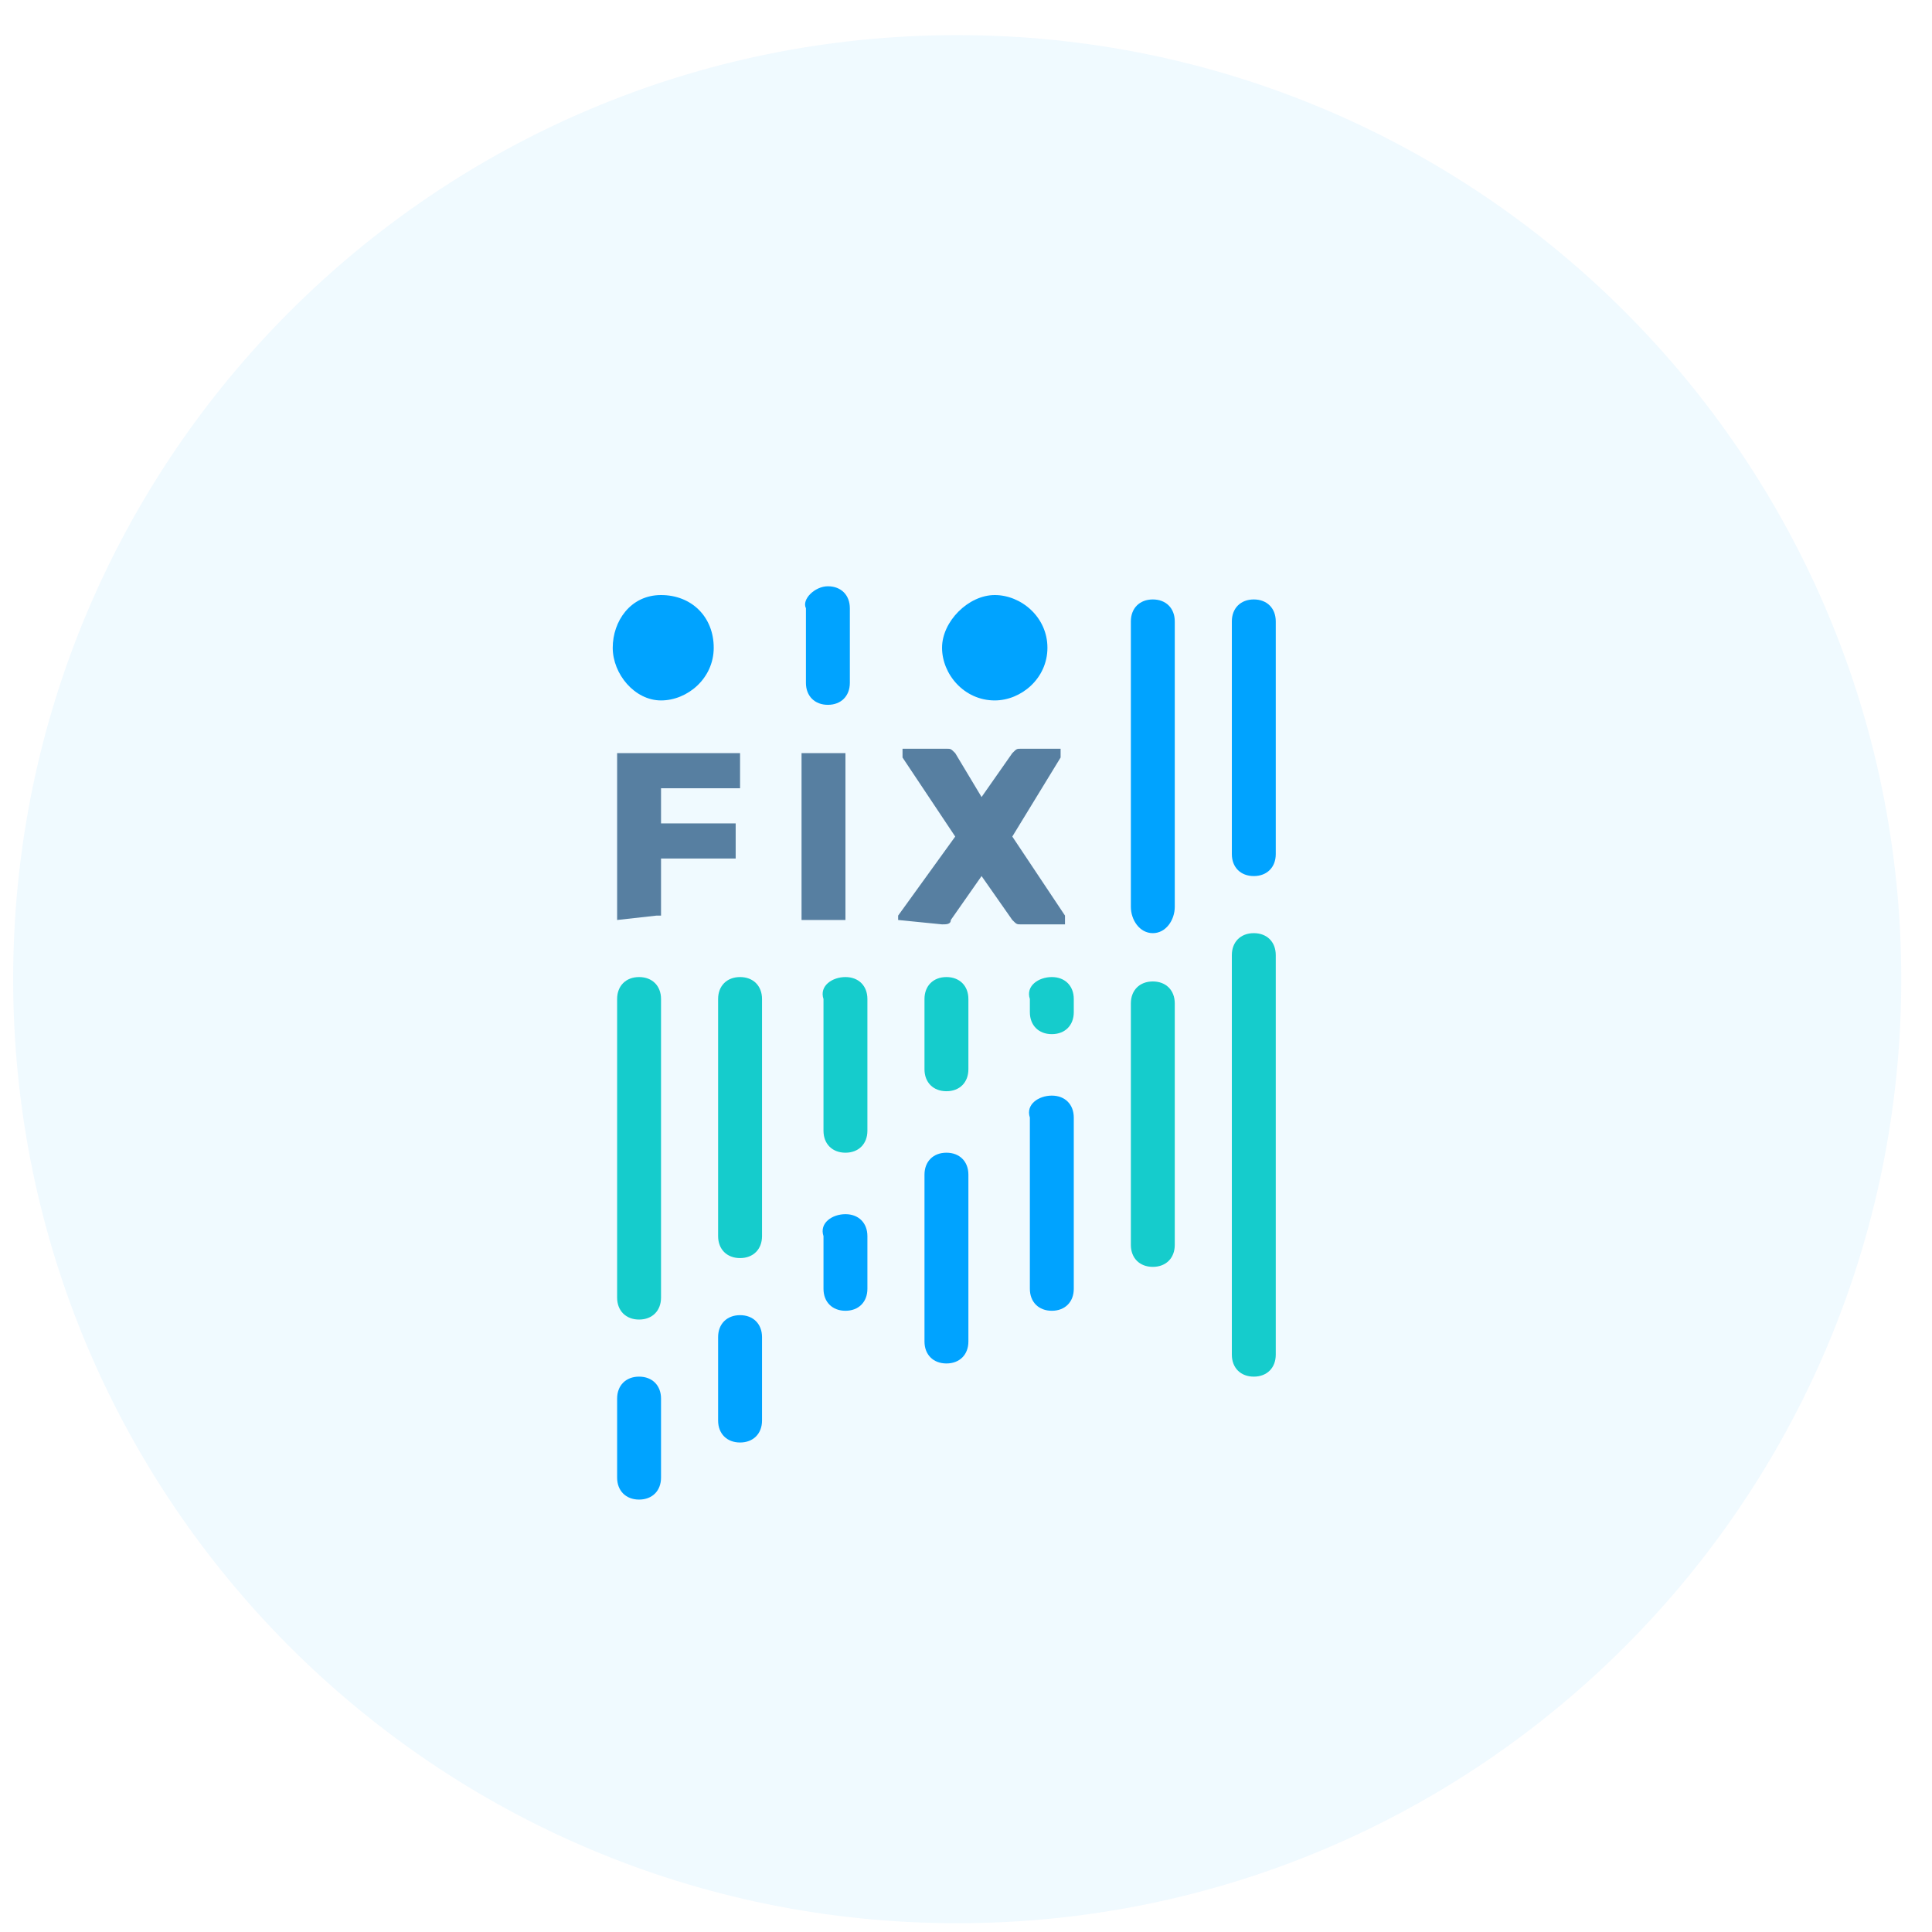
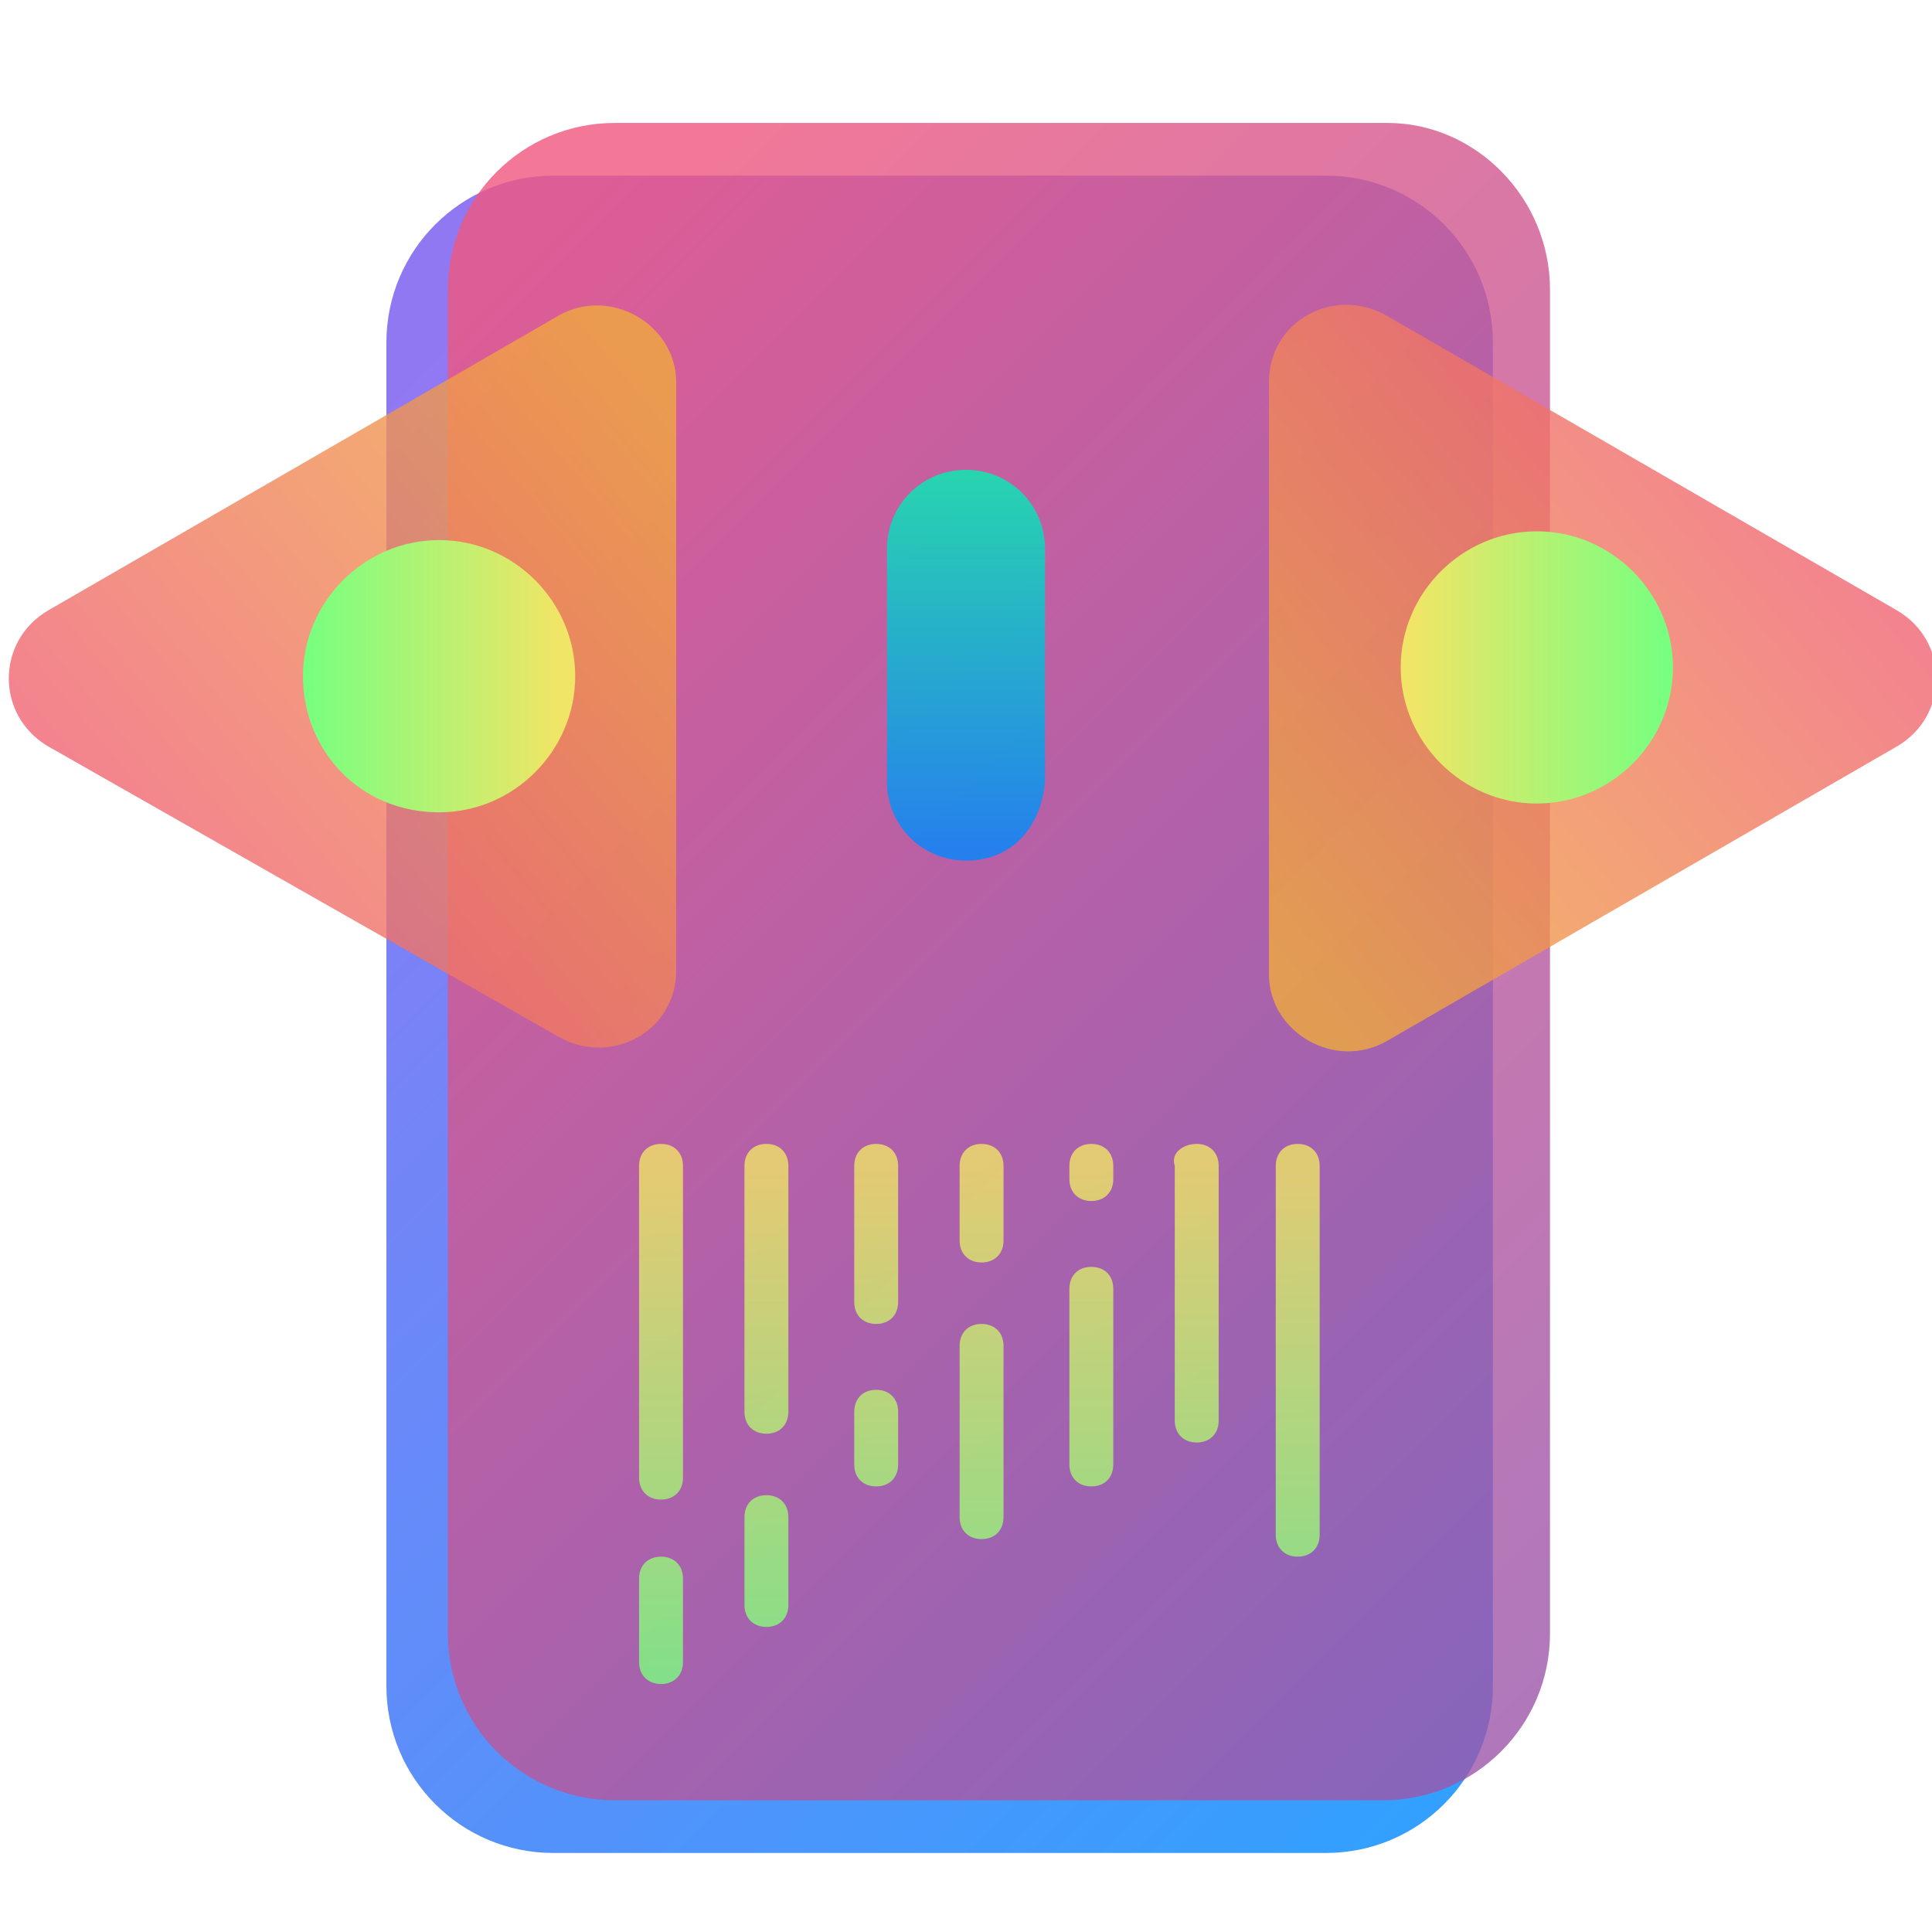
- <svg xmlns="http://www.w3.org/2000/svg" version="1.1" x="0px" y="0px" width="44px" height="44px" viewBox="0 0 44 44" style="enable-background:new 0 0 44 44;" xml:space="preserve">
+ <svg xmlns="http://www.w3.org/2000/svg" version="1.1" id="Layer_1" x="0px" y="0px" viewBox="0 0 44 44" style="enable-background:new 0 0 44 44;" xml:space="preserve">
  <style type="text/css">
- 	.st0{opacity:6.000000e-02;fill-rule:evenodd;clip-rule:evenodd;fill:#00A3FF;}
- 	.st1{fill:#00A3FF;}
- 	.st2{fill:#15CCCC;}
- 	.st3{fill:#577FA1;}
+ 	.st0{opacity:0.8;fill:url(#SVGID_1_);}
+ 	.st1{opacity:0.8;fill:url(#SVGID_2_);}
+ 	.st2{opacity:0.8;fill:url(#SVGID_3_);}
+ 	.st3{fill-rule:evenodd;clip-rule:evenodd;fill:url(#SVGID_4_);}
+ 	.st4{opacity:0.8;fill:url(#SVGID_5_);}
+ 	.st5{fill-rule:evenodd;clip-rule:evenodd;fill:url(#SVGID_6_);}
+ 	.st6{opacity:0.8;}
+ 	.st7{fill:url(#Rectangle-path_1_);}
+ 	.st8{fill:url(#SVGID_7_);}
+ 	.st9{fill:url(#SVGID_8_);}
+ 	.st10{fill:url(#SVGID_9_);}
+ 	.st11{fill:url(#SVGID_10_);}
+ 	.st12{fill:url(#SVGID_11_);}
+ 	.st13{fill:url(#SVGID_12_);}
+ 	.st14{fill:url(#SVGID_13_);}
+ 	.st15{fill:url(#SVGID_14_);}
+ 	.st16{fill:url(#SVGID_15_);}
+ 	.st17{fill:url(#SVGID_16_);}
+ 	.st18{fill:url(#SVGID_17_);}
+ 	.st19{opacity:0.8;fill-rule:evenodd;clip-rule:evenodd;fill:url(#Fill-5_1_);}
</style>
-   <g id="Layer_2">
-     <circle id="Oval-2-Copy-2" class="st0" cx="21.8" cy="22.3" r="21.5" />
-   </g>
-   <g id="Layer_1">
-     <g id="icon_ifix" transform="translate(13.75455, 13.25195)">
+   <linearGradient id="SVGID_1_" gradientUnits="userSpaceOnUse" x1="3420.741" y1="223.248" x2="3448.627" y2="195.362" gradientTransform="matrix(0 1 -1 0 231.2137 -3411.099)">
+     <stop offset="0" style="stop-color:#7656F0" />
+     <stop offset="1" style="stop-color:#0088FF" />
+   </linearGradient>
+   <path class="st0" d="M34,7.8v30.6c0,2.1-1.7,3.8-3.8,3.8H12.6c-2.1,0-3.8-1.7-3.8-3.8V7.8c0-2.1,1.7-3.8,3.8-3.8h17.6  C32.3,4,34,5.7,34,7.8z" />
+   <linearGradient id="SVGID_2_" gradientUnits="userSpaceOnUse" x1="3419.535" y1="221.93" x2="3447.421" y2="194.044" gradientTransform="matrix(0 1 -1 0 231.2137 -3411.099)">
+     <stop offset="0" style="stop-color:#F0567E" />
+     <stop offset="1" style="stop-color:#9C56AA" />
+   </linearGradient>
+   <path class="st1" d="M35.3,6.6v30.6c0,2.1-1.7,3.8-3.8,3.8H14c-2.1,0-3.8-1.7-3.8-3.8V6.6c0-2.1,1.7-3.8,3.8-3.8h17.6  C33.6,2.8,35.3,4.5,35.3,6.6z" />
+   <linearGradient id="SVGID_3_" gradientUnits="userSpaceOnUse" x1="15.293" y1="19.62" x2="29.908" y2="7.525" gradientTransform="matrix(1 0 0 1 12.0591 0)">
+     <stop offset="0" style="stop-color:#F0AA3D" />
+     <stop offset="1" style="stop-color:#F0567E" />
+   </linearGradient>
+   <path class="st2" d="M43.2,17l-11.6,6.7c-1.2,0.7-2.7-0.2-2.7-1.5V8.7c0-1.4,1.5-2.2,2.7-1.5l11.6,6.7C44.4,14.6,44.4,16.3,43.2,17z  " />
+   <linearGradient id="SVGID_4_" gradientUnits="userSpaceOnUse" x1="25.912" y1="15.245" x2="20.137" y2="15.245" gradientTransform="matrix(1 0 0 1 12.0591 0)">
+     <stop offset="5.339492e-03" style="stop-color:#78FF80" />
+     <stop offset="1" style="stop-color:#F0E566" />
+   </linearGradient>
+   <path class="st3" d="M35,12.1c-1.7,0-3.1,1.4-3.1,3.1c0,1.7,1.4,3.1,3.1,3.1c1.7,0,3.1-1.4,3.1-3.1C38.1,13.5,36.7,12.1,35,12.1  L35,12.1z" />
+   <linearGradient id="SVGID_5_" gradientUnits="userSpaceOnUse" x1="4759.285" y1="-3388.797" x2="4773.9" y2="-3400.892" gradientTransform="matrix(-1 0 0 -1 4776.178 -3377.575)">
+     <stop offset="0" style="stop-color:#F0AA3D" />
+     <stop offset="1" style="stop-color:#F0567E" />
+   </linearGradient>
+   <path class="st4" d="M1.1,13.9l11.6-6.7c1.2-0.7,2.7,0.2,2.7,1.5v13.4c0,1.4-1.5,2.2-2.7,1.5L1.1,17C-0.1,16.3-0.1,14.6,1.1,13.9z" />
+   <linearGradient id="SVGID_6_" gradientUnits="userSpaceOnUse" x1="4769.215" y1="-3392.996" x2="4763.441" y2="-3392.996" gradientTransform="matrix(-1 0 0 -1 4776.178 -3377.575)">
+     <stop offset="5.339492e-03" style="stop-color:#78FF80" />
+     <stop offset="1" style="stop-color:#F0E566" />
+   </linearGradient>
+   <path class="st5" d="M10,18.5c1.7,0,3.1-1.4,3.1-3.1c0-1.7-1.4-3.1-3.1-3.1c-1.7,0-3.1,1.4-3.1,3.1C6.9,17.1,8.2,18.5,10,18.5  L10,18.5z" />
+   <g id="Layer_1_4_" class="st6">
+     <g id="icon_ifix_1_" transform="translate(13.75455, 13.25195)">
      <g>
-         <path id="Rectangle-path" class="st1" d="M0.8,18.1L0.8,18.1c0.3,0,0.5,0.2,0.5,0.5v1.8c0,0.3-0.2,0.5-0.5,0.5l0,0     c-0.3,0-0.5-0.2-0.5-0.5v-1.8C0.3,18.3,0.5,18.1,0.8,18.1z" />
-         <path class="st1" d="M7.8,13L7.8,13c0.3,0,0.5,0.2,0.5,0.5v3.8c0,0.3-0.2,0.5-0.5,0.5h0c-0.3,0-0.5-0.2-0.5-0.5v-3.8     C7.3,13.2,7.5,13,7.8,13z" />
-         <path class="st1" d="M3.1,16.7L3.1,16.7c0.3,0,0.5,0.2,0.5,0.5v1.9c0,0.3-0.2,0.5-0.5,0.5l0,0c-0.3,0-0.5-0.2-0.5-0.5v-1.9     C2.6,16.9,2.8,16.7,3.1,16.7z" />
-         <path class="st1" d="M5.5,14.4L5.5,14.4c0.3,0,0.5,0.2,0.5,0.5v1.2c0,0.3-0.2,0.5-0.5,0.5l0,0c-0.3,0-0.5-0.2-0.5-0.5v-1.2     C4.9,14.6,5.2,14.4,5.5,14.4z" />
-         <path class="st2" d="M12.5,9.1L12.5,9.1c0.3,0,0.5,0.2,0.5,0.5v5.5c0,0.3-0.2,0.5-0.5,0.5h0c-0.3,0-0.5-0.2-0.5-0.5V9.6     C12,9.3,12.2,9.1,12.5,9.1z" />
-         <path class="st2" d="M14.8,8L14.8,8c0.3,0,0.5,0.2,0.5,0.5v9.1c0,0.3-0.2,0.5-0.5,0.5h0c-0.3,0-0.5-0.2-0.5-0.5V8.5     C14.3,8.2,14.5,8,14.8,8z" />
-         <path class="st2" d="M0.8,9L0.8,9c0.3,0,0.5,0.2,0.5,0.5v6.8c0,0.3-0.2,0.5-0.5,0.5l0,0c-0.3,0-0.5-0.2-0.5-0.5V9.5     C0.3,9.2,0.5,9,0.8,9z" />
-         <path class="st2" d="M7.8,9L7.8,9c0.3,0,0.5,0.2,0.5,0.5v1.6c0,0.3-0.2,0.5-0.5,0.5h0c-0.3,0-0.5-0.2-0.5-0.5V9.5     C7.3,9.2,7.5,9,7.8,9z" />
-         <path class="st2" d="M10.2,9L10.2,9c0.3,0,0.5,0.2,0.5,0.5v0.3c0,0.3-0.2,0.5-0.5,0.5h0c-0.3,0-0.5-0.2-0.5-0.5V9.5     C9.6,9.2,9.9,9,10.2,9z" />
-         <path class="st2" d="M3.1,9L3.1,9c0.3,0,0.5,0.2,0.5,0.5v5.4c0,0.3-0.2,0.5-0.5,0.5l0,0c-0.3,0-0.5-0.2-0.5-0.5V9.5     C2.6,9.2,2.8,9,3.1,9z" />
-         <path class="st2" d="M5.5,9L5.5,9C5.8,9,6,9.2,6,9.5v3c0,0.3-0.2,0.5-0.5,0.5l0,0c-0.3,0-0.5-0.2-0.5-0.5v-3C4.9,9.2,5.2,9,5.5,9     z" />
-         <path class="st1" d="M12.5,0.4L12.5,0.4c0.3,0,0.5,0.2,0.5,0.5v6.5C13,7.7,12.8,8,12.5,8h0C12.2,8,12,7.7,12,7.4V0.9     C12,0.6,12.2,0.4,12.5,0.4z" />
-         <path class="st1" d="M14.8,0.4L14.8,0.4c0.3,0,0.5,0.2,0.5,0.5v5.3c0,0.3-0.2,0.5-0.5,0.5h0c-0.3,0-0.5-0.2-0.5-0.5V0.9     C14.3,0.6,14.5,0.4,14.8,0.4z" />
-         <path id="Shape" class="st1" d="M8.9,2.7c0.6,0,1.2-0.5,1.2-1.2S9.5,0.3,8.9,0.3S7.7,0.9,7.7,1.5S8.2,2.7,8.9,2.7" />
-         <path id="Shape-Copy" class="st1" d="M1.3,2.7c0.6,0,1.2-0.5,1.2-1.2S2,0.3,1.3,0.3S0.2,0.9,0.2,1.5S0.7,2.7,1.3,2.7" />
-         <path class="st1" d="M5.1,0.1L5.1,0.1c0.3,0,0.5,0.2,0.5,0.5l0,1.7c0,0.3-0.2,0.5-0.5,0.5l0,0c-0.3,0-0.5-0.2-0.5-0.5l0-1.7     C4.5,0.4,4.8,0.1,5.1,0.1z" />
-         <path class="st1" d="M10.2,11.7L10.2,11.7c0.3,0,0.5,0.2,0.5,0.5v3.9c0,0.3-0.2,0.5-0.5,0.5h0c-0.3,0-0.5-0.2-0.5-0.5v-3.9     C9.6,11.9,9.9,11.7,10.2,11.7z" />
+         <linearGradient id="Rectangle-path_1_" gradientUnits="userSpaceOnUse" x1="1.333" y1="25.302" x2="1.333" y2="13.368">
+           <stop offset="5.339492e-03" style="stop-color:#78FF80" />
+           <stop offset="1" style="stop-color:#F0E566" />
+         </linearGradient>
+         <path id="Rectangle-path_5_" class="st7" d="M1.3,22.2L1.3,22.2c0.3,0,0.5,0.2,0.5,0.5v1.9c0,0.3-0.2,0.5-0.5,0.5l0,0     c-0.3,0-0.5-0.2-0.5-0.5v-1.9C0.8,22.4,1,22.2,1.3,22.2z" />
+         <linearGradient id="SVGID_7_" gradientUnits="userSpaceOnUse" x1="8.591" y1="25.302" x2="8.591" y2="13.368">
+           <stop offset="5.339492e-03" style="stop-color:#78FF80" />
+           <stop offset="1" style="stop-color:#F0E566" />
+         </linearGradient>
+         <path class="st8" d="M8.6,16.9L8.6,16.9c0.3,0,0.5,0.2,0.5,0.5v3.9c0,0.3-0.2,0.5-0.5,0.5l0,0c-0.3,0-0.5-0.2-0.5-0.5v-3.9     C8.1,17.1,8.3,16.9,8.6,16.9z" />
+         <linearGradient id="SVGID_8_" gradientUnits="userSpaceOnUse" x1="3.718" y1="25.302" x2="3.718" y2="13.368">
+           <stop offset="5.339492e-03" style="stop-color:#78FF80" />
+           <stop offset="1" style="stop-color:#F0E566" />
+         </linearGradient>
+         <path class="st9" d="M3.7,20.8L3.7,20.8c0.3,0,0.5,0.2,0.5,0.5v2c0,0.3-0.2,0.5-0.5,0.5l0,0c-0.3,0-0.5-0.2-0.5-0.5v-2     C3.2,21,3.4,20.8,3.7,20.8z" />
+         <linearGradient id="SVGID_9_" gradientUnits="userSpaceOnUse" x1="6.206" y1="25.302" x2="6.206" y2="13.368">
+           <stop offset="5.339492e-03" style="stop-color:#78FF80" />
+           <stop offset="1" style="stop-color:#F0E566" />
+         </linearGradient>
+         <path class="st10" d="M6.2,18.4L6.2,18.4c0.3,0,0.5,0.2,0.5,0.5v1.2c0,0.3-0.2,0.5-0.5,0.5l0,0c-0.3,0-0.5-0.2-0.5-0.5v-1.2     C5.7,18.6,5.9,18.4,6.2,18.4z" />
+         <linearGradient id="SVGID_10_" gradientUnits="userSpaceOnUse" x1="13.463" y1="25.302" x2="13.463" y2="13.368">
+           <stop offset="5.339492e-03" style="stop-color:#78FF80" />
+           <stop offset="1" style="stop-color:#F0E566" />
+         </linearGradient>
+         <path class="st11" d="M13.5,12.8L13.5,12.8c0.3,0,0.5,0.2,0.5,0.5v5.8c0,0.3-0.2,0.5-0.5,0.5l0,0c-0.3,0-0.5-0.2-0.5-0.5v-5.8     C12.9,13,13.2,12.8,13.5,12.8z" />
+         <linearGradient id="SVGID_11_" gradientUnits="userSpaceOnUse" x1="15.848" y1="25.302" x2="15.848" y2="13.368">
+           <stop offset="5.339492e-03" style="stop-color:#78FF80" />
+           <stop offset="1" style="stop-color:#F0E566" />
+         </linearGradient>
+         <path class="st12" d="M15.8,12.8L15.8,12.8c0.3,0,0.5,0.2,0.5,0.5v8.4c0,0.3-0.2,0.5-0.5,0.5l0,0c-0.3,0-0.5-0.2-0.5-0.5v-8.4     C15.3,13,15.5,12.8,15.8,12.8z" />
+         <linearGradient id="SVGID_12_" gradientUnits="userSpaceOnUse" x1="1.333" y1="25.302" x2="1.333" y2="13.368">
+           <stop offset="5.339492e-03" style="stop-color:#78FF80" />
+           <stop offset="1" style="stop-color:#F0E566" />
+         </linearGradient>
+         <path class="st13" d="M1.3,12.8L1.3,12.8c0.3,0,0.5,0.2,0.5,0.5v7.1c0,0.3-0.2,0.5-0.5,0.5l0,0c-0.3,0-0.5-0.2-0.5-0.5v-7.1     C0.8,13,1,12.8,1.3,12.8z" />
+         <linearGradient id="SVGID_13_" gradientUnits="userSpaceOnUse" x1="8.591" y1="25.302" x2="8.591" y2="13.368">
+           <stop offset="5.339492e-03" style="stop-color:#78FF80" />
+           <stop offset="1" style="stop-color:#F0E566" />
+         </linearGradient>
+         <path class="st14" d="M8.6,12.8L8.6,12.8c0.3,0,0.5,0.2,0.5,0.5V15c0,0.3-0.2,0.5-0.5,0.5l0,0c-0.3,0-0.5-0.2-0.5-0.5v-1.7     C8.1,13,8.3,12.8,8.6,12.8z" />
+         <linearGradient id="SVGID_14_" gradientUnits="userSpaceOnUse" x1="11.079" y1="25.302" x2="11.079" y2="13.368">
+           <stop offset="5.339492e-03" style="stop-color:#78FF80" />
+           <stop offset="1" style="stop-color:#F0E566" />
+         </linearGradient>
+         <path class="st15" d="M11.1,12.8L11.1,12.8c0.3,0,0.5,0.2,0.5,0.5v0.3c0,0.3-0.2,0.5-0.5,0.5l0,0c-0.3,0-0.5-0.2-0.5-0.5v-0.3     C10.6,13,10.8,12.8,11.1,12.8z" />
+         <linearGradient id="SVGID_15_" gradientUnits="userSpaceOnUse" x1="3.718" y1="25.302" x2="3.718" y2="13.368">
+           <stop offset="5.339492e-03" style="stop-color:#78FF80" />
+           <stop offset="1" style="stop-color:#F0E566" />
+         </linearGradient>
+         <path class="st16" d="M3.7,12.8L3.7,12.8c0.3,0,0.5,0.2,0.5,0.5v5.6c0,0.3-0.2,0.5-0.5,0.5l0,0c-0.3,0-0.5-0.2-0.5-0.5v-5.6     C3.2,13,3.4,12.8,3.7,12.8z" />
+         <linearGradient id="SVGID_16_" gradientUnits="userSpaceOnUse" x1="6.206" y1="25.302" x2="6.206" y2="13.368">
+           <stop offset="5.339492e-03" style="stop-color:#78FF80" />
+           <stop offset="1" style="stop-color:#F0E566" />
+         </linearGradient>
+         <path class="st17" d="M6.2,12.8L6.2,12.8c0.3,0,0.5,0.2,0.5,0.5v3.1c0,0.3-0.2,0.5-0.5,0.5l0,0c-0.3,0-0.5-0.2-0.5-0.5v-3.1     C5.7,13,5.9,12.8,6.2,12.8z" />
+         <linearGradient id="SVGID_17_" gradientUnits="userSpaceOnUse" x1="11.079" y1="25.302" x2="11.079" y2="13.368">
+           <stop offset="5.339492e-03" style="stop-color:#78FF80" />
+           <stop offset="1" style="stop-color:#F0E566" />
+         </linearGradient>
+         <path class="st18" d="M11.1,15.6L11.1,15.6c0.3,0,0.5,0.2,0.5,0.5v4c0,0.3-0.2,0.5-0.5,0.5l0,0c-0.3,0-0.5-0.2-0.5-0.5v-4     C10.6,15.8,10.8,15.6,11.1,15.6z" />
      </g>
-       <path id="FIX" class="st3" d="M0.3,7.7C0.3,7.7,0.3,7.7,0.3,7.7l0-3.7c0,0,0-0.1,0-0.1c0,0,0.1,0,0.1,0H3c0,0,0.1,0,0.1,0    c0,0,0,0.1,0,0.1v0.6c0,0,0,0.1,0,0.1c0,0-0.1,0-0.1,0H1.3v0.8h1.6c0,0,0.1,0,0.1,0c0,0,0,0.1,0,0.1v0.6c0,0,0,0.1,0,0.1    c0,0-0.1,0-0.1,0H1.3v1.2c0,0,0,0.1,0,0.1c0,0-0.1,0-0.1,0L0.3,7.7C0.4,7.8,0.4,7.8,0.3,7.7z M4.5,7.7C4.5,7.7,4.5,7.7,4.5,7.7    l0-3.7c0,0,0-0.1,0-0.1c0,0,0.1,0,0.1,0h0.8c0,0,0.1,0,0.1,0c0,0,0,0.1,0,0.1v3.6c0,0,0,0.1,0,0.1c0,0-0.1,0-0.1,0L4.5,7.7    C4.6,7.8,4.6,7.8,4.5,7.7z M6.7,7.7C6.7,7.7,6.7,7.7,6.7,7.7c0-0.1,0-0.1,0-0.1L8,5.8L6.8,4c0,0,0,0,0-0.1c0,0,0-0.1,0-0.1    c0,0,0.1,0,0.1,0h0.9c0.1,0,0.1,0,0.2,0.1l0.6,1l0.7-1c0.1-0.1,0.1-0.1,0.2-0.1h0.8c0,0,0.1,0,0.1,0c0,0,0,0.1,0,0.1    c0,0,0,0,0,0.1L9.3,5.8l1.2,1.8c0,0,0,0,0,0.1c0,0,0,0.1,0,0.1c0,0-0.1,0-0.1,0H9.5c-0.1,0-0.1,0-0.2-0.1l-0.7-1l-0.7,1    c0,0.1-0.1,0.1-0.2,0.1L6.7,7.7C6.8,7.8,6.8,7.8,6.7,7.7z" />
    </g>
  </g>
+   <linearGradient id="Fill-5_1_" gradientUnits="userSpaceOnUse" x1="4782.763" y1="-3396.905" x2="4782.763" y2="-3388.43" gradientTransform="matrix(-1 0 0 -1 4804.742 -3377.575)">
+     <stop offset="0" style="stop-color:#0088FF" />
+     <stop offset="1" style="stop-color:#00F0B4" />
+   </linearGradient>
+   <path id="Fill-5_10_" class="st19" d="M22,19.6c-1,0-1.8-0.8-1.8-1.8v-5.3c0-1,0.8-1.8,1.8-1.8c1,0,1.8,0.8,1.8,1.8v5.3  C23.7,18.9,23,19.6,22,19.6" />
</svg>
